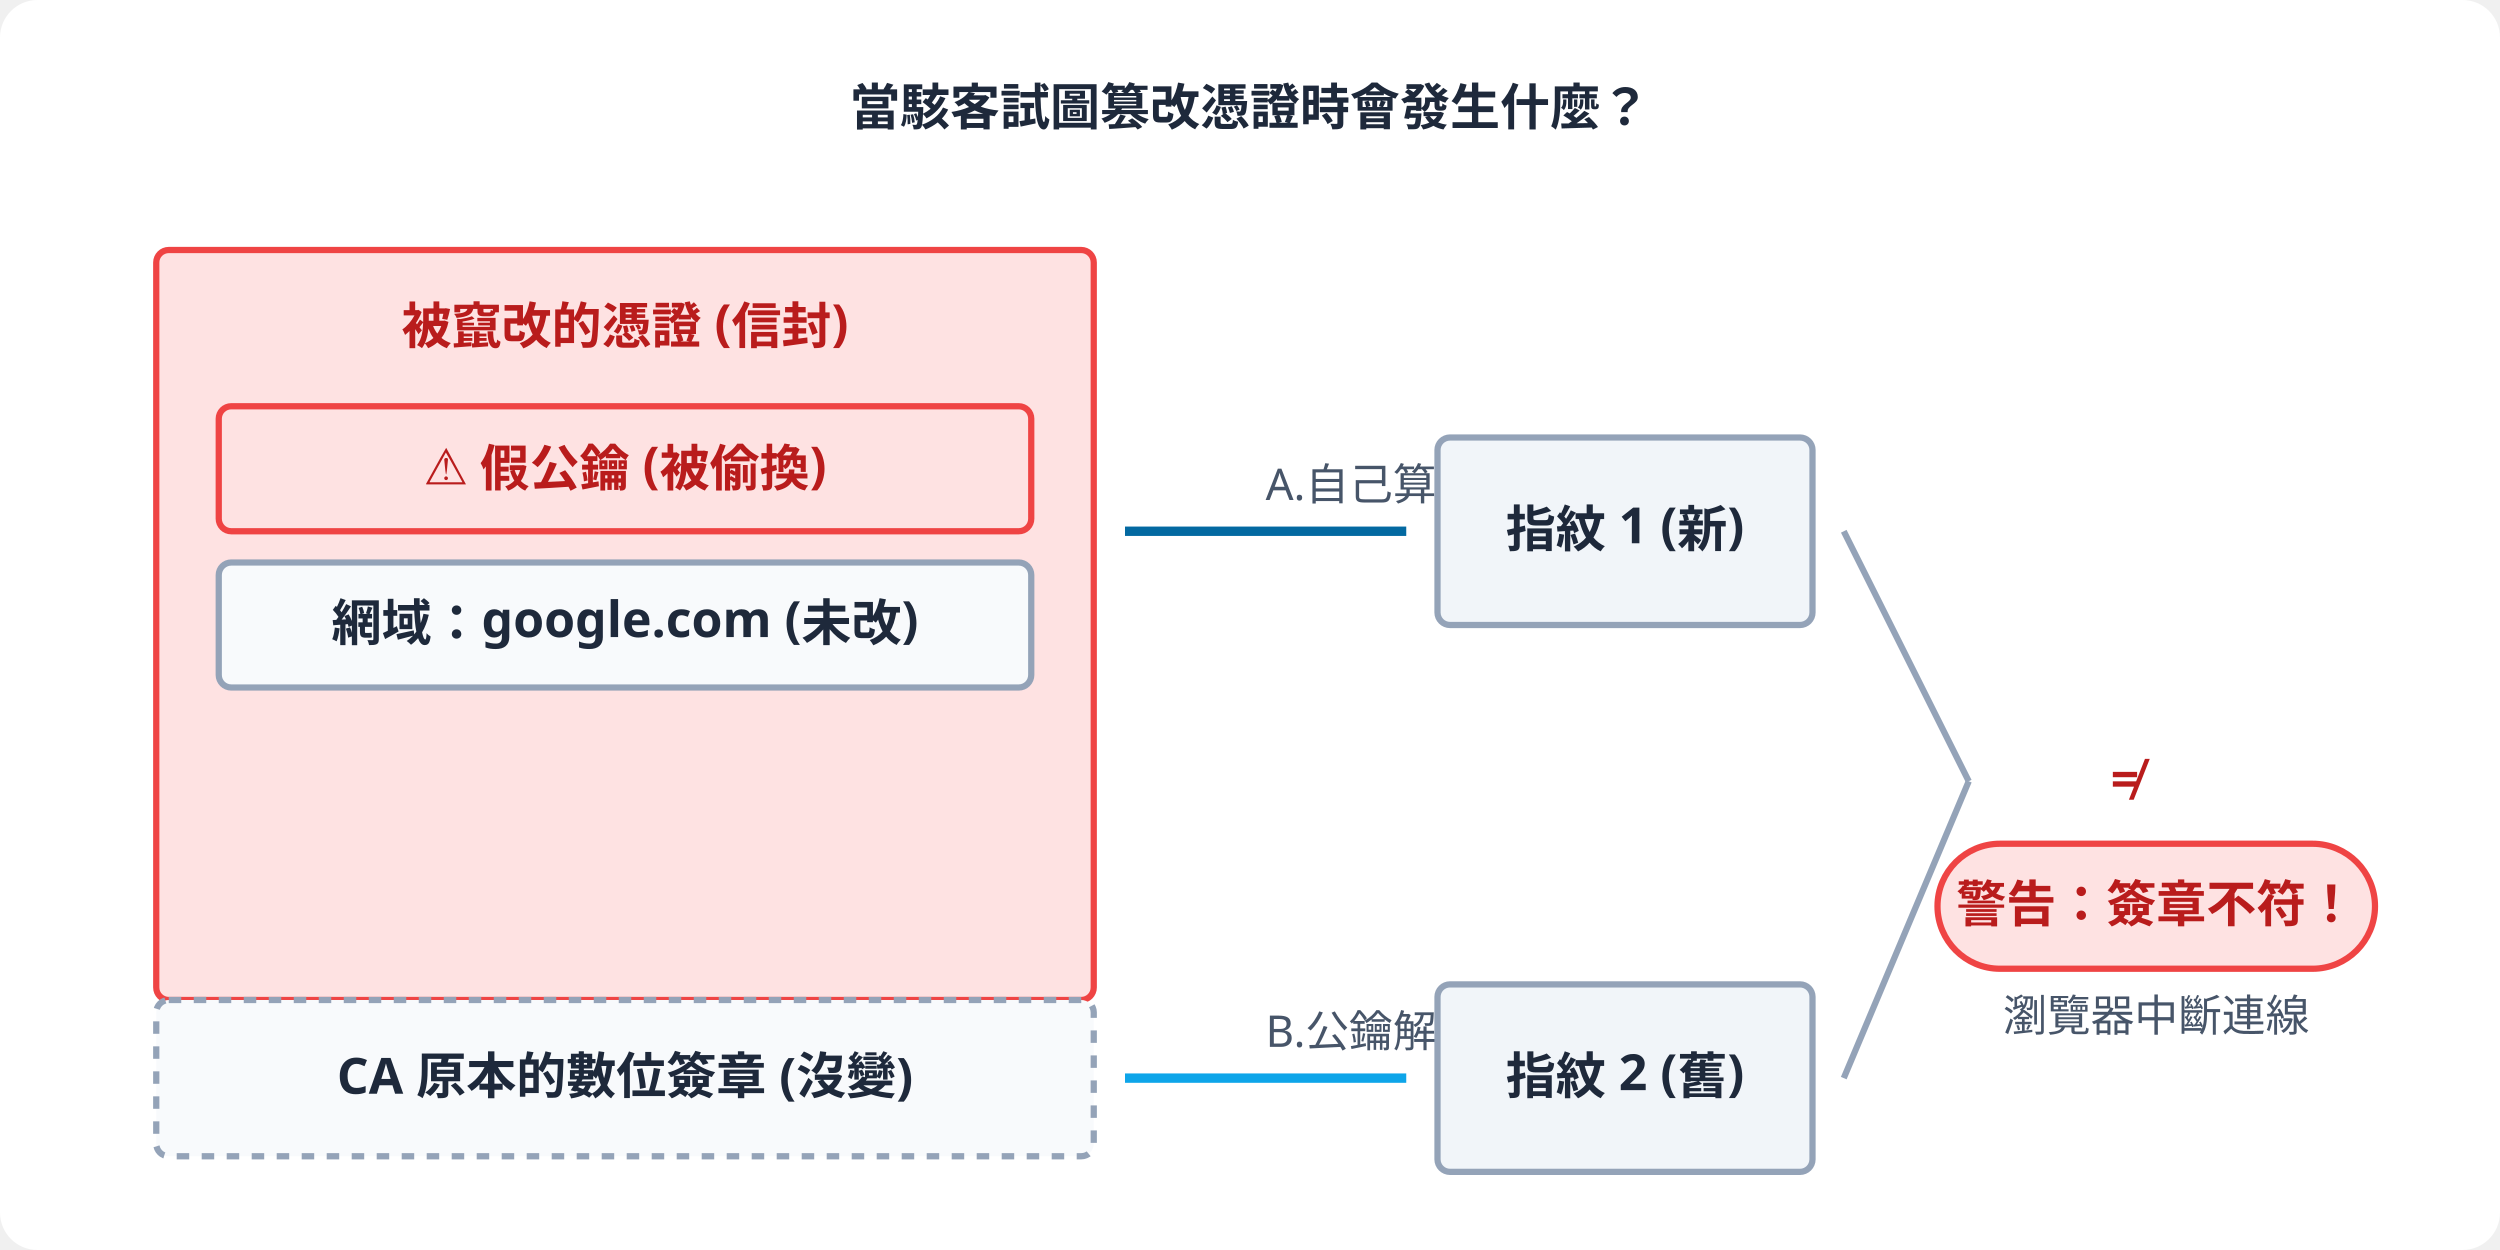
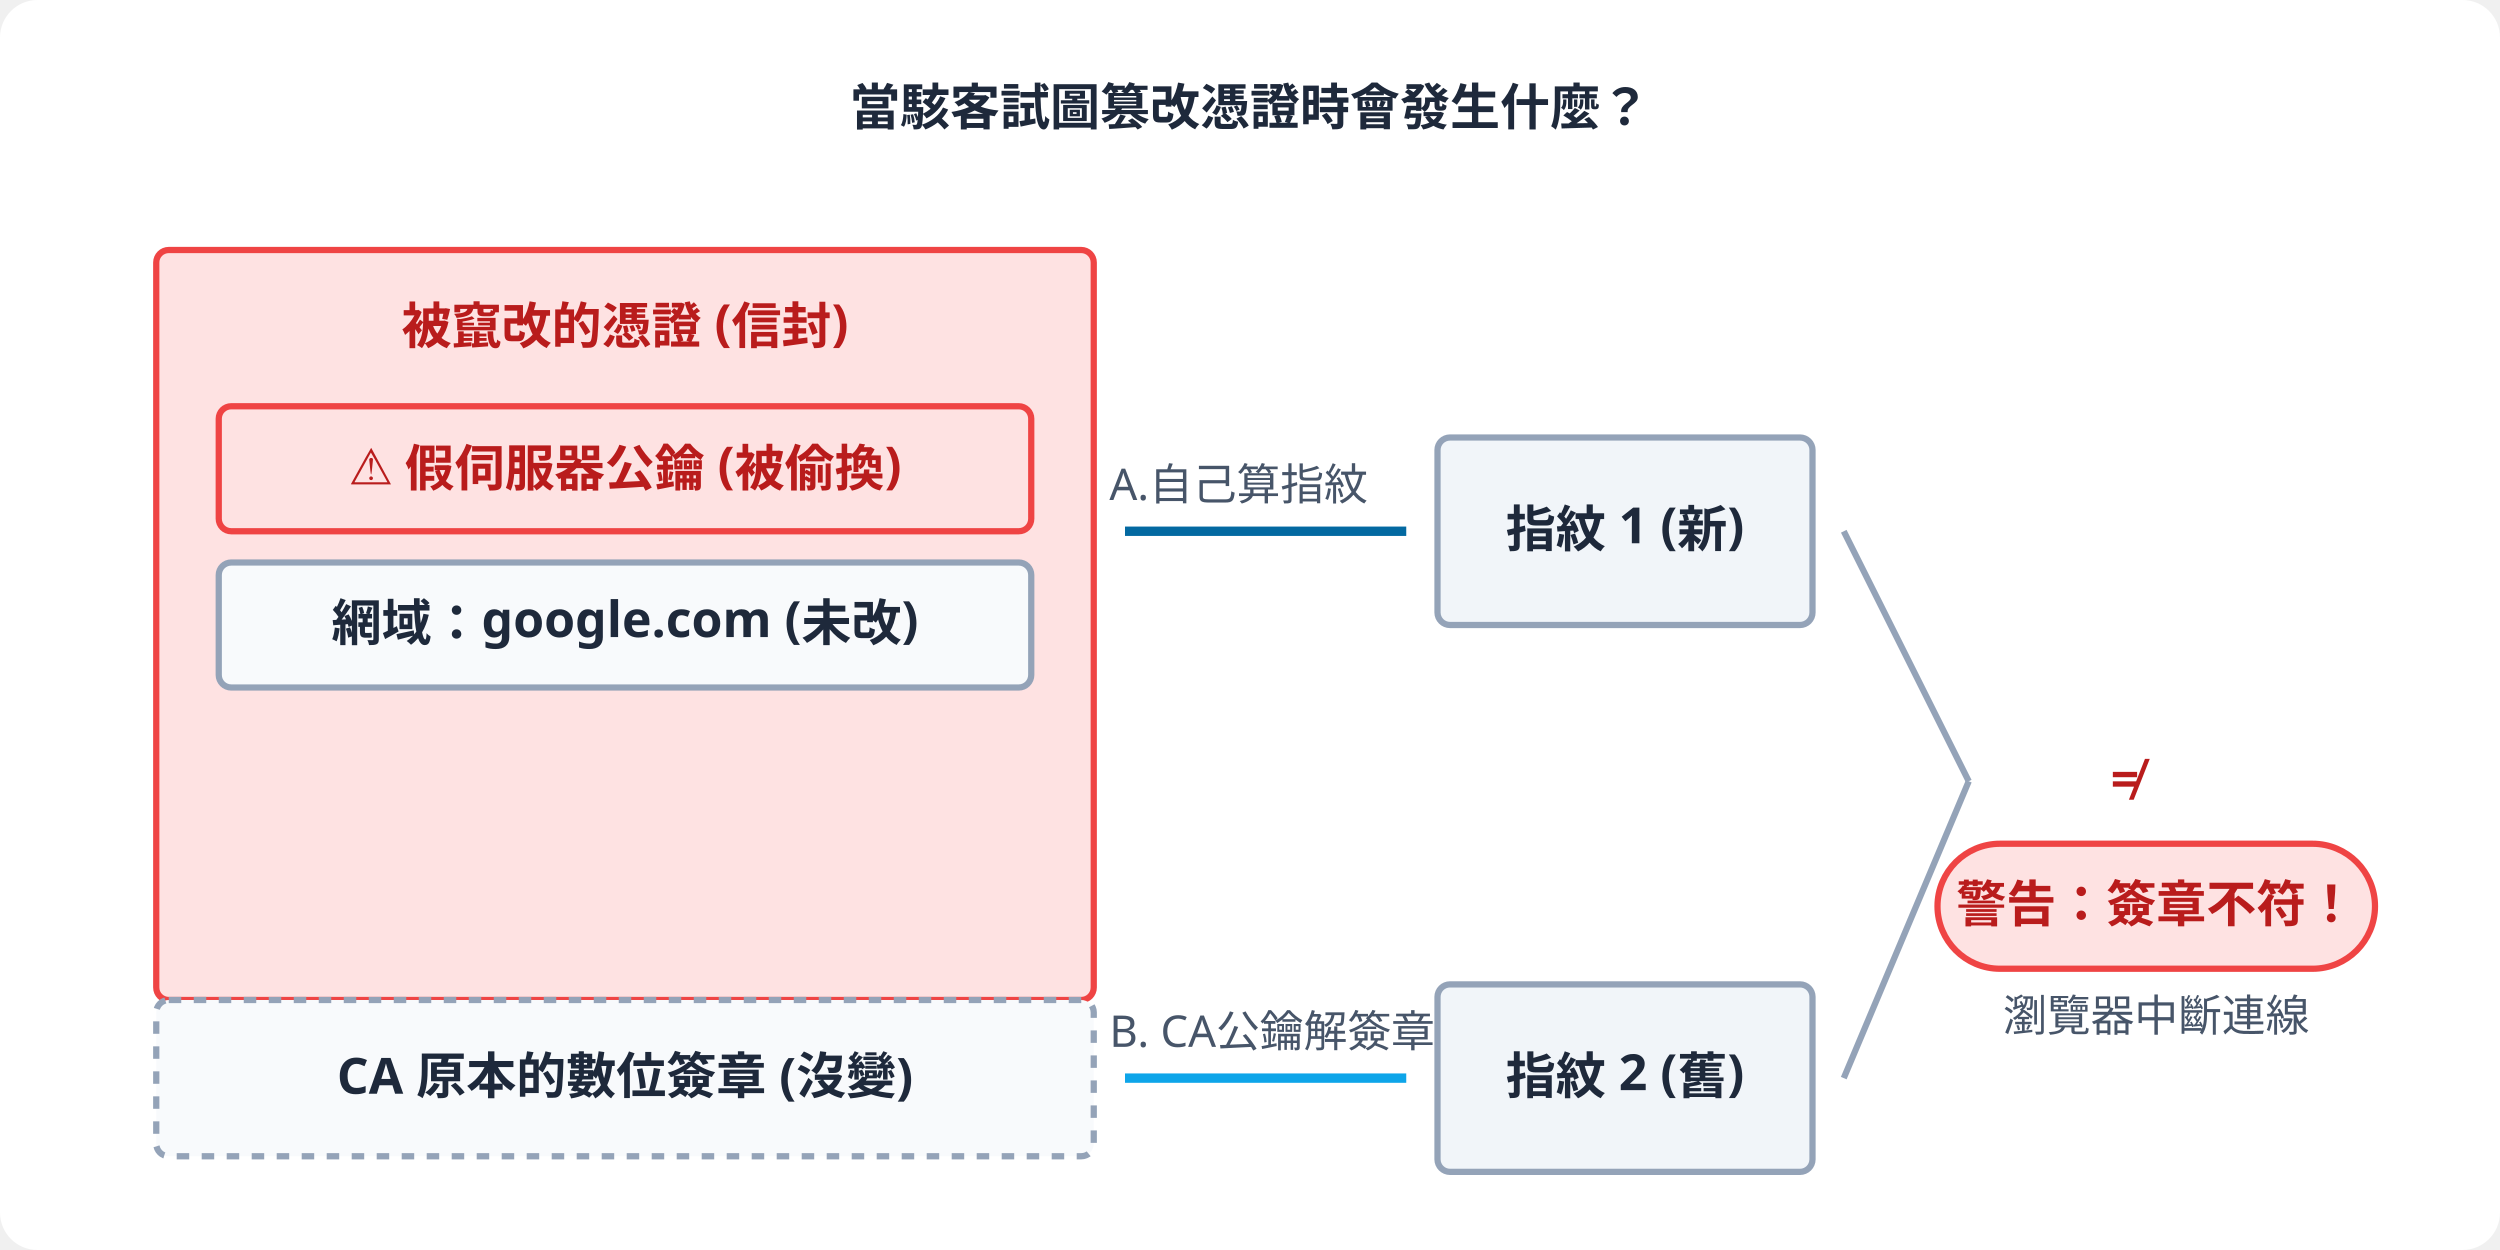
<svg xmlns="http://www.w3.org/2000/svg" viewBox="0 0 800 400">
  <defs>
    <style>
            .bg { fill: #ffffff; rx: 12; }
            .box-normal { fill: #f8fafc; stroke: #94a3b8; stroke-width: 2; rx: 4; }
            .box-hacker { fill: #fee2e2; stroke: #ef4444; stroke-width: 2; rx: 4; }
            .text-main { font-family: system-ui, sans-serif; font-size: 16px; font-weight: bold; fill: #1e293b; }
            .text-center { font-family: system-ui, sans-serif; font-size: 16px; font-weight: bold; fill: #1e293b; text-anchor: middle; }
            .text-red { font-family: system-ui, sans-serif; font-size: 16px; font-weight: bold; fill: #b91c1c; text-anchor: middle; }
            .text-green { font-family: system-ui, sans-serif; font-size: 14px; font-weight: bold; fill: #15803d; text-anchor: middle; }
            .text-desc { font-family: system-ui, sans-serif; font-size: 14px; fill: #475569; }
        </style>
  </defs>
  <rect width="800" height="400" class="bg" />
  <text x="400" y="40" class="text-center" font-size="20">當駭客試圖篡改憑證時會發生什麼？</text>
  <rect x="50" y="80" width="300" height="240" class="box-hacker" />
  <text x="200" y="110" class="text-red">被竄改的憑證 (信封)</text>
  <rect x="70" y="130" width="260" height="40" class="box-hacker" fill="#fef2f2" />
-   <text x="200" y="155" class="text-red">⚠️ 假公鑰 (被偷換)</text>
+   <text x="200" y="155" class="text-red">⚠️ 假伺服器公鑰 (被偷換)</text>
  <rect x="70" y="180" width="260" height="40" class="box-normal" fill="#ffffff" />
  <text x="200" y="205" class="text-center">網域：google.com (未改)</text>
  <rect x="50" y="320" width="300" height="50" class="box-normal" fill="#e2e8f0" stroke-dasharray="4" />
  <text x="200" y="350" class="text-center">CA 原本的數位簽章 (沒變)</text>
  <path d="M 360 170 L 450 170" stroke="#0369a1" stroke-width="3" fill="none" />
-   <text x="405" y="160" class="text-desc" fill="#0369a1">A.自己算指紋</text>
+   <text x="355" y="160" class="text-desc" fill="#0369a1">A.自己算指紋</text>
  <path d="M 360 345 L 450 345" stroke="#0ea5e9" stroke-width="3" fill="none" />
-   <text x="405" y="335" class="text-desc" fill="#0ea5e9">B.公鑰解簽章</text>
+   <text x="355" y="335" class="text-desc" fill="#0ea5e9">B. CA公鑰解簽章</text>
  <rect x="460" y="140" width="120" height="60" fill="#f1f5f9" stroke="#94a3b8" stroke-width="2" rx="4" />
  <text x="520" y="175" class="text-center">指紋 1 (新)</text>
  <rect x="460" y="315" width="120" height="60" fill="#f1f5f9" stroke="#94a3b8" stroke-width="2" rx="4" />
  <text x="520" y="350" class="text-center">指紋 2 (舊)</text>
  <path d="M 590 170 L 630 250" stroke="#94a3b8" stroke-width="2" fill="none" />
  <path d="M 590 345 L 630 250" stroke="#94a3b8" stroke-width="2" fill="none" />
  <text x="680" y="255" class="text-red" font-size="28">≠</text>
  <rect x="620" y="270" width="140" height="40" fill="#fee2e2" stroke="#ef4444" stroke-width="2" rx="20" />
  <text x="690" y="295" class="text-red" font-size="14">警告：簽章不符！</text>
  <text x="690" y="330" class="text-desc" text-anchor="middle" font-size="12">瀏覽器中斷連線</text>
</svg>
